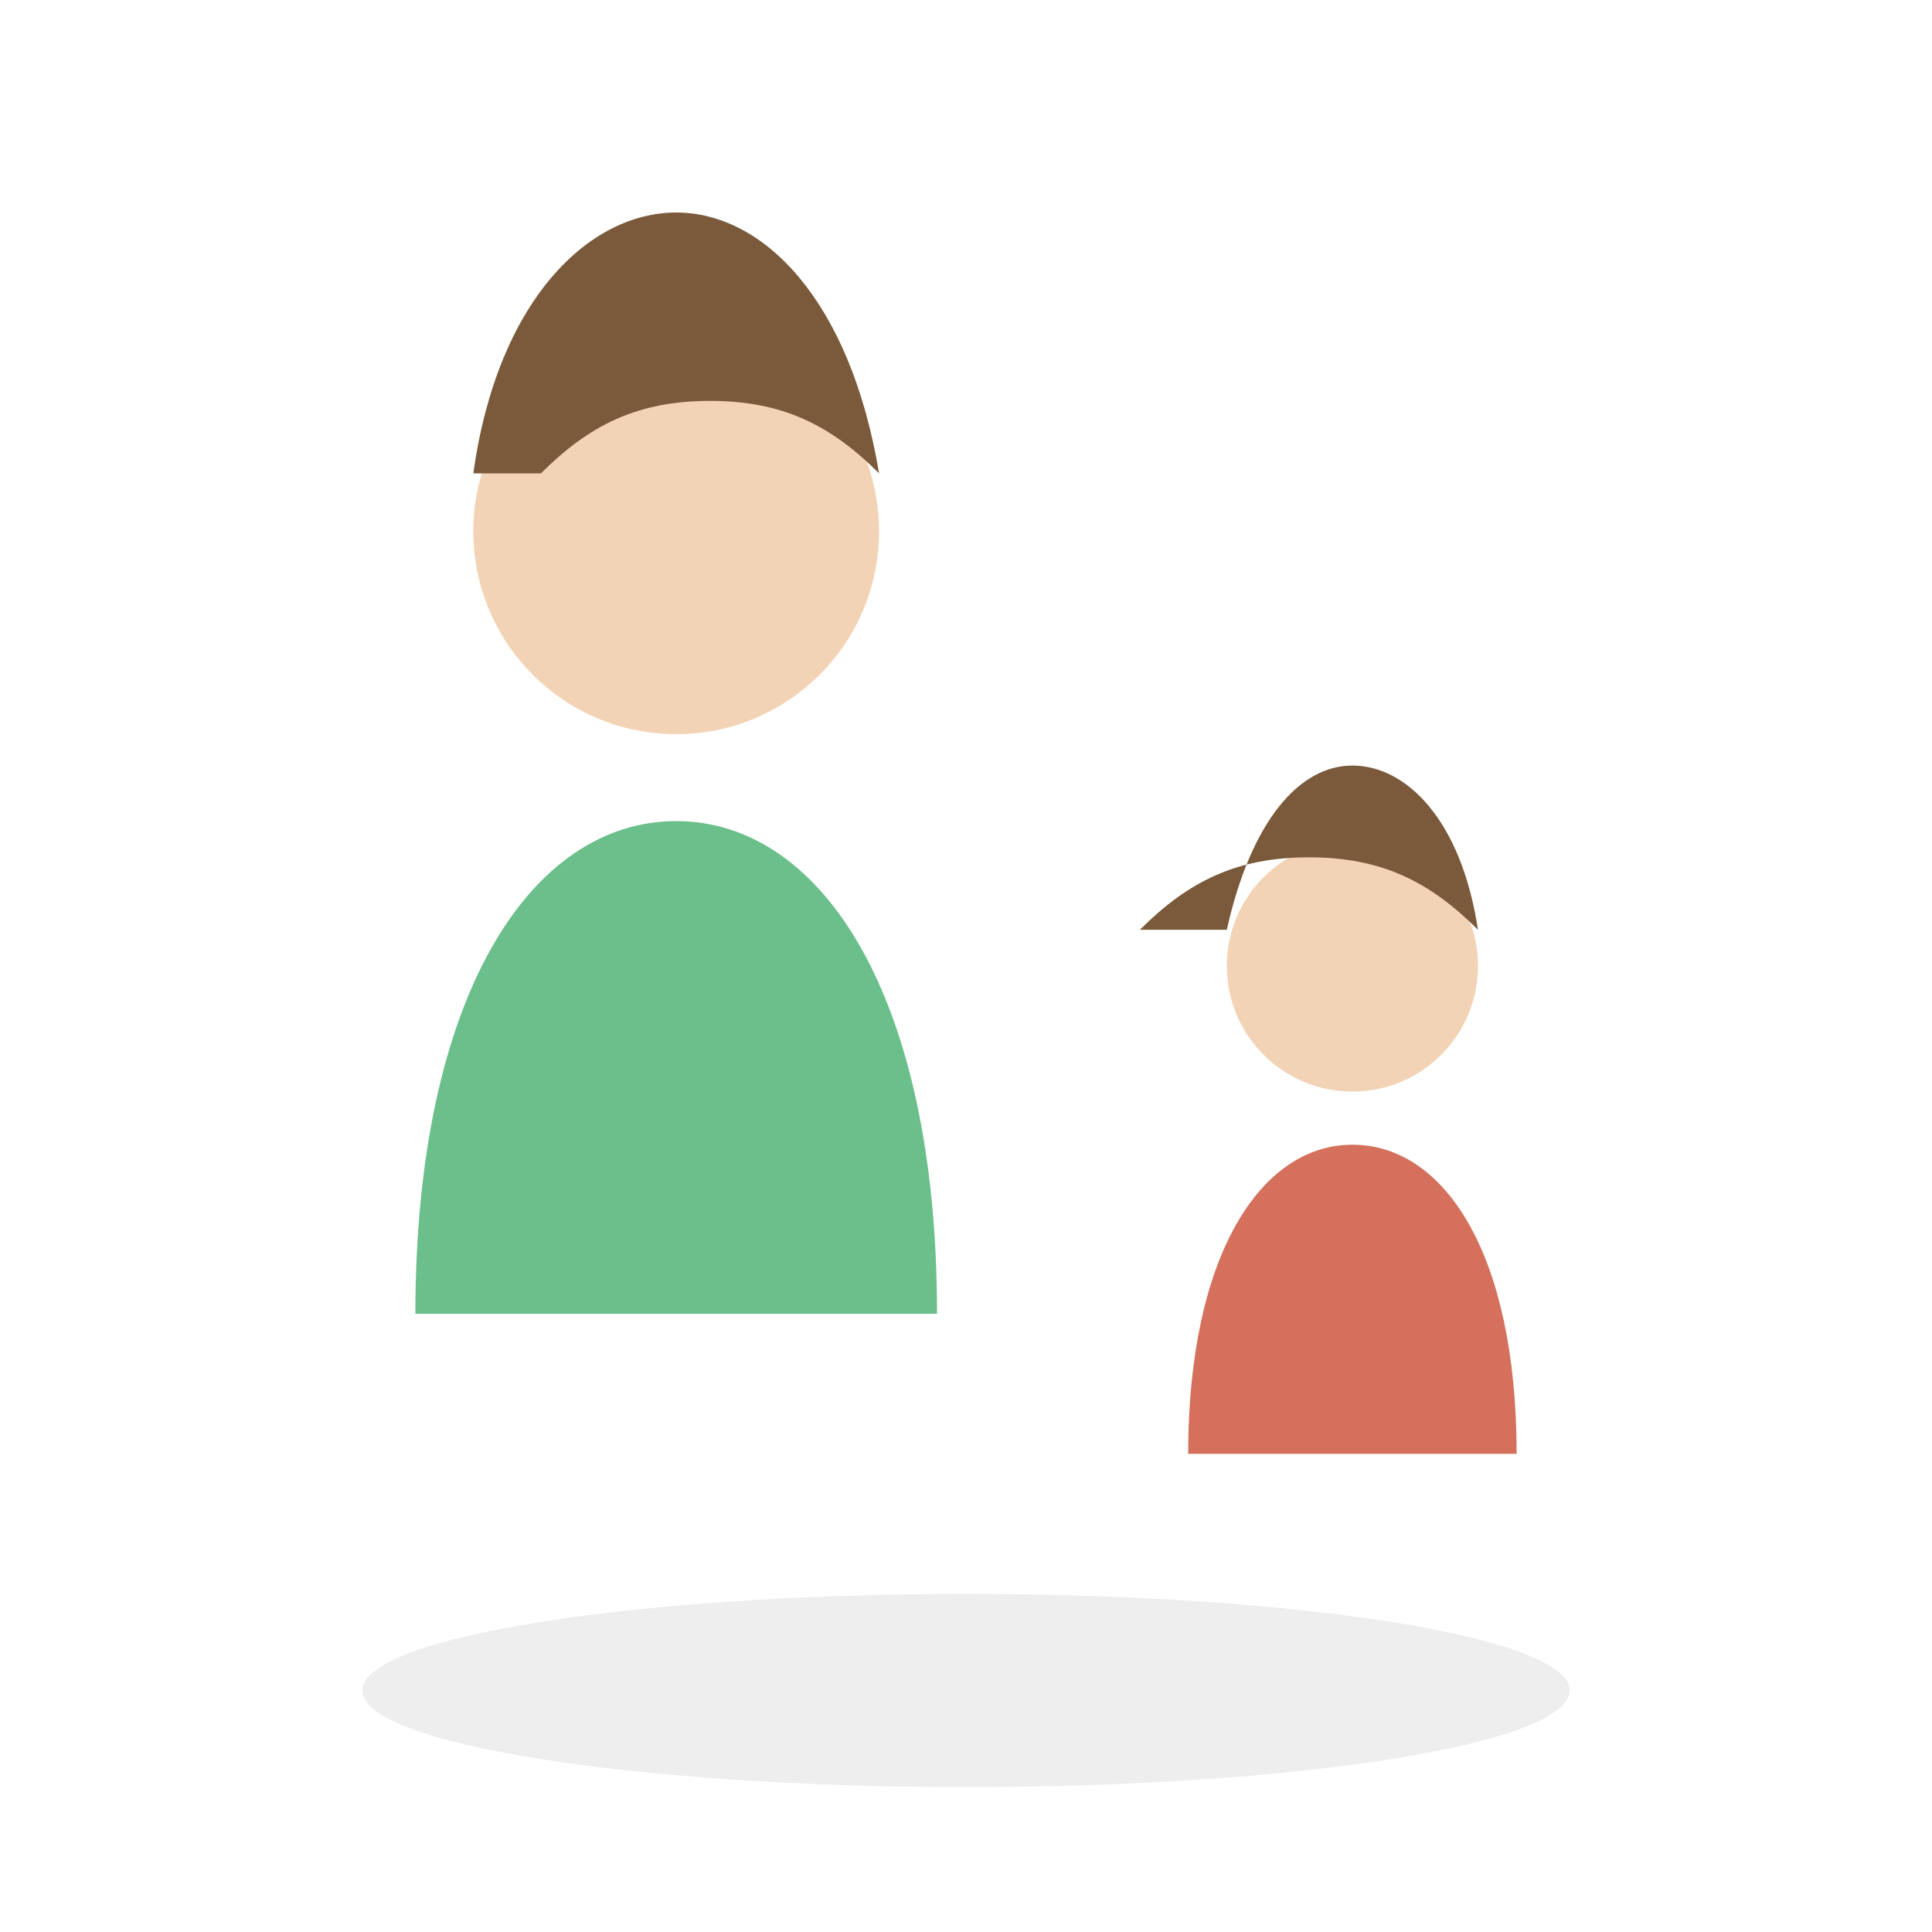
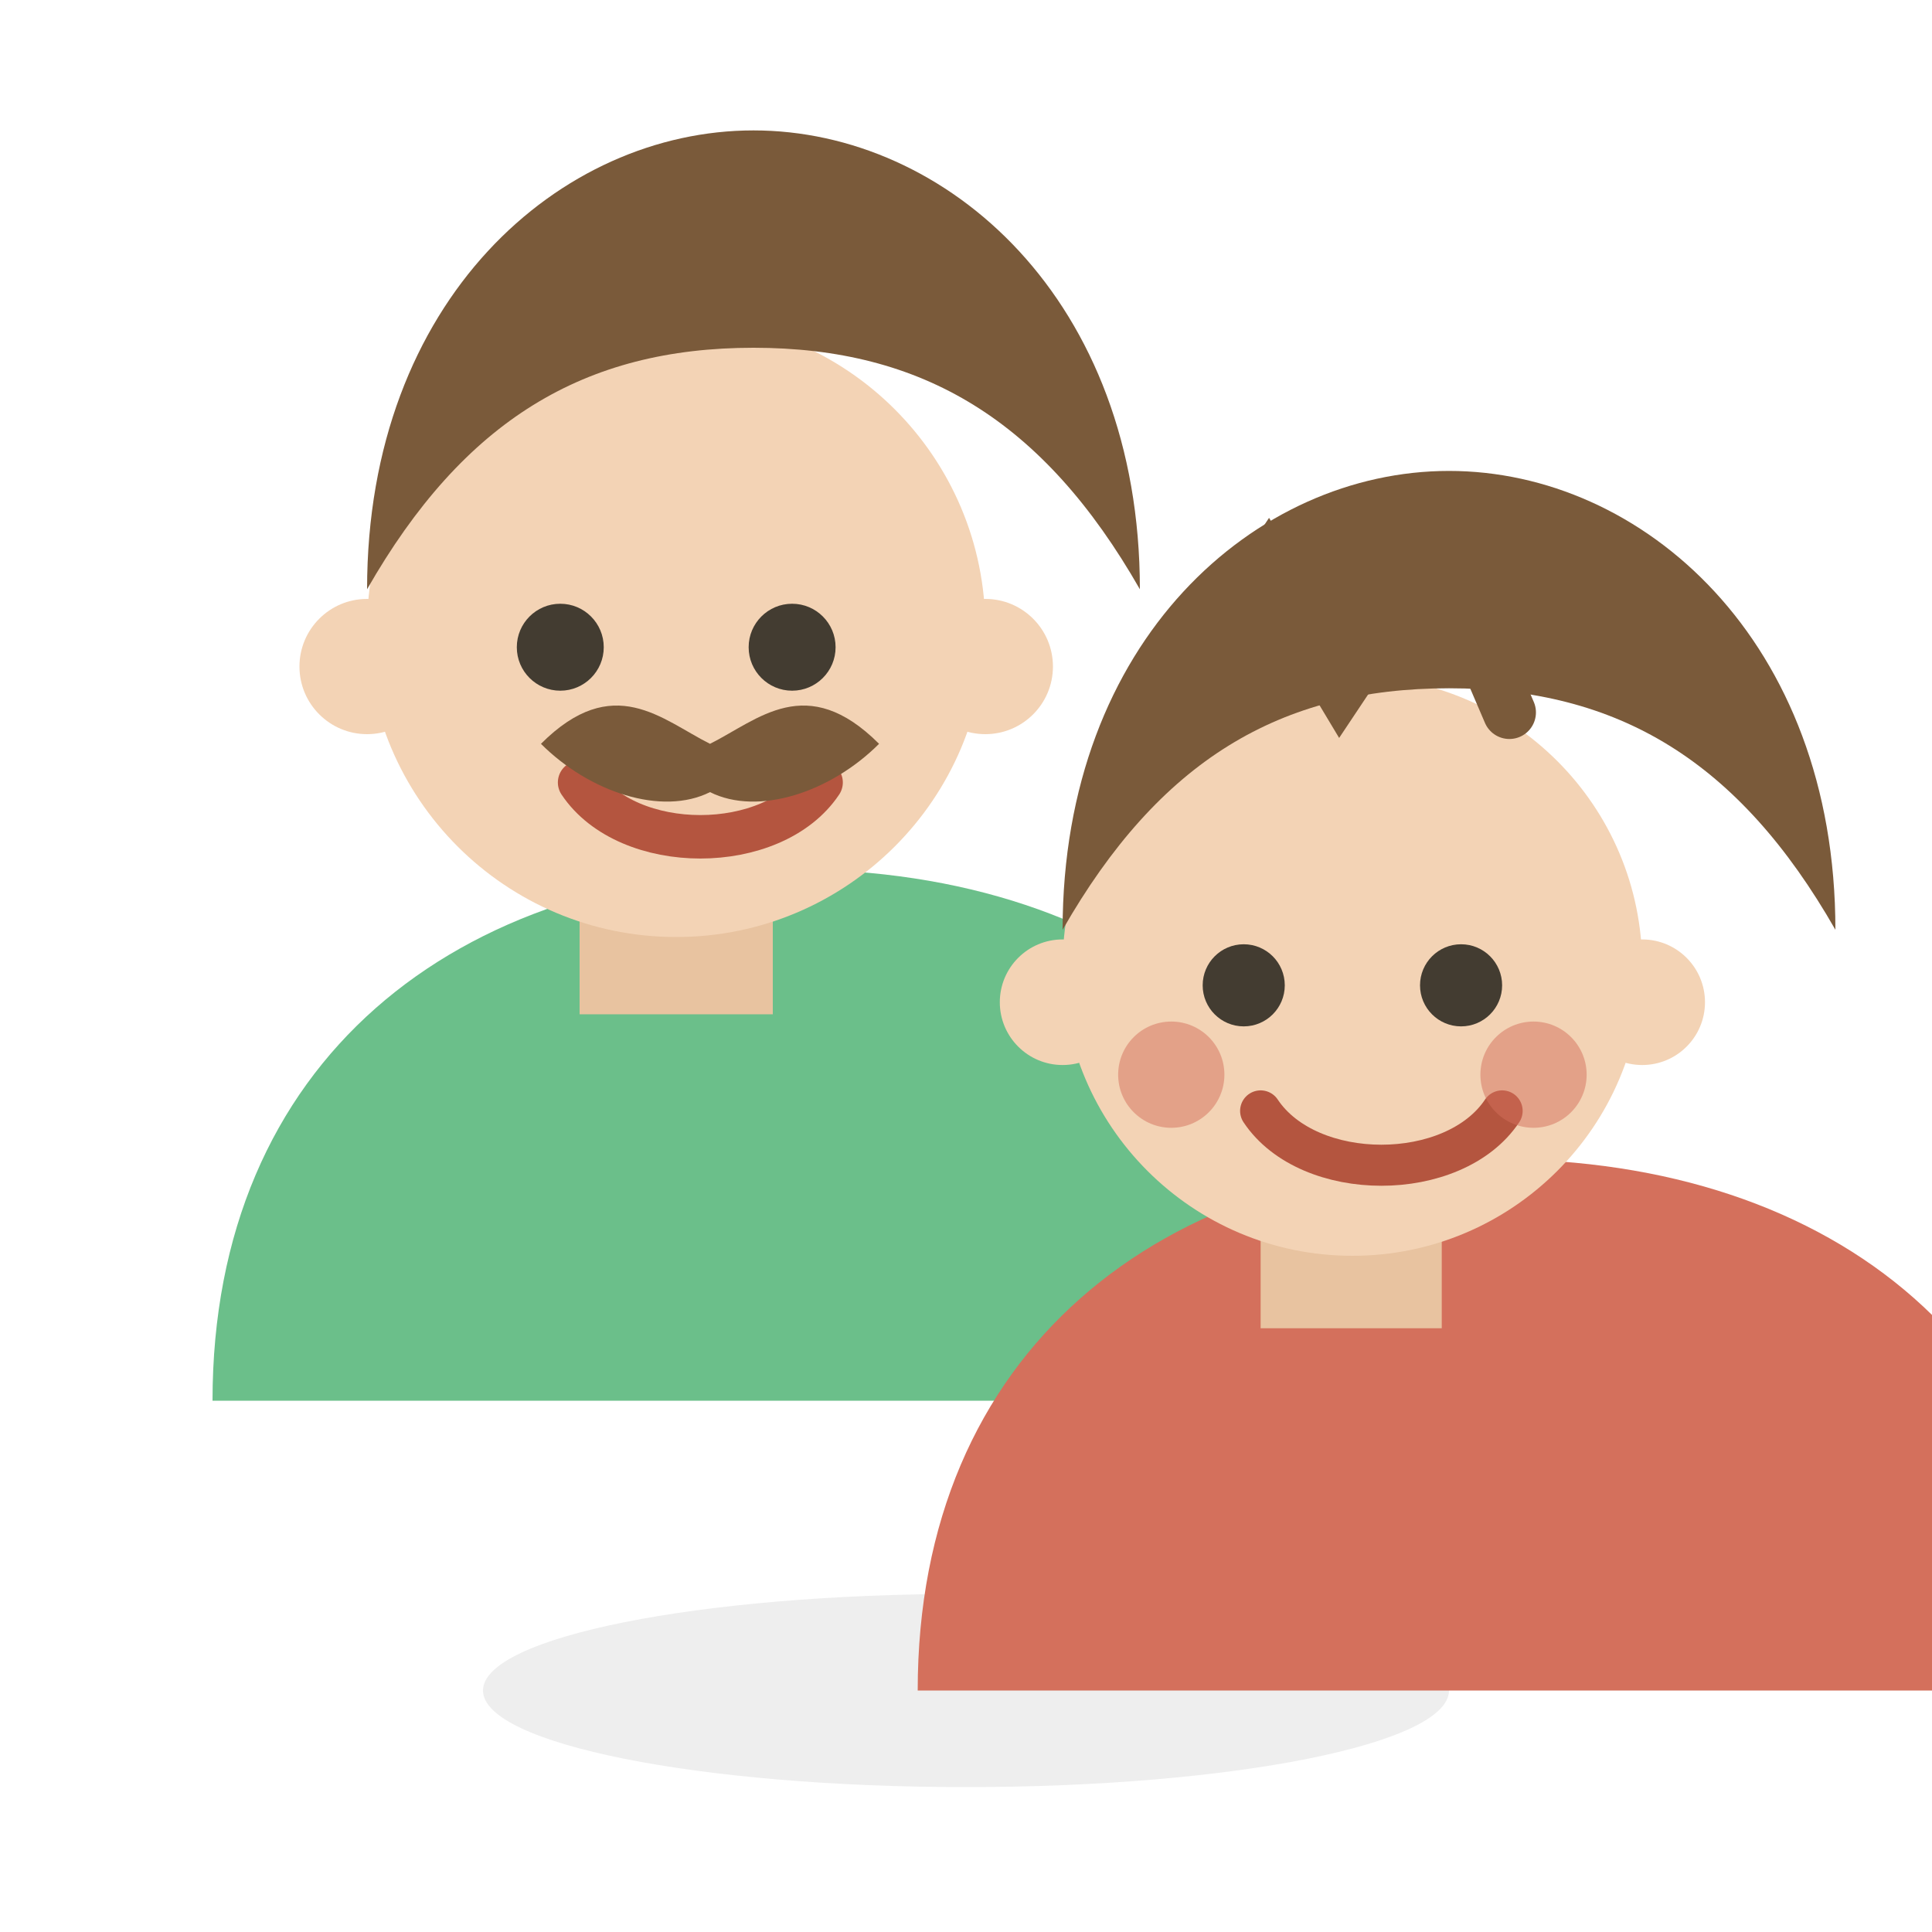
<svg xmlns="http://www.w3.org/2000/svg" viewBox="0 0 80 80" width="80" height="80" role="img" aria-label="아들">
-   <ellipse cx="40" cy="70" rx="25" ry="4" fill="#000" opacity=".07" />
-   <circle cx="28" cy="22" r="8.4" fill="#F3D3B5" />
-   <path d="M17.2 54.4c0-13.2 4.8-20.4 10.8-20.4s10.8 7.2 10.8 20.4z" fill="#6BBF8A" />
-   <path d="M19.6 19.6c1-7.2 4.8-10.8 8.4-10.8s7.2 3.6 8.4 10.8c-2-2-4-3-7-3s-5 1-7 3z" fill="#7A5A3A" />
-   <circle cx="56" cy="40" r="5.2" fill="#F3D3B5" />
-   <path d="M49.2 60.2c0-8.2 3.0-12.8 6.8-12.8s6.8 4.5 6.8 12.8z" fill="#D4705C" />
-   <path d="M50.8 38.5c1-4.5 3.0-6.8 5.2-6.8s4.5 2.2 5.2 6.8c-2-2-4-3-7-3s-5 1-7 3z" fill="#7A5A3A" />
+   <ellipse cx="40" cy="70" rx="20" ry="4" fill="#000" opacity=".07" />
+   <path d="M8.8 58.0c0-14 10-22 24-22s24 8 24 22z" fill="#6BBF8A" />
+   <rect x="24.0" y="34.0" width="8.0" height="8.0" fill="#E8C3A0" />
+   <circle cx="28" cy="26" r="12.8" fill="#F3D3B5" />
+   <circle cx="15.2" cy="27.6" r="2.8" fill="#F3D3B5" />
+   <circle cx="40.8" cy="27.6" r="2.8" fill="#F3D3B5" />
+   <path d="M15.2 24.4c0-12 8-19 16-19s16 7 16 19c-4-7-9-10-16-10s-12 3-16 10z" fill="#7A5A3A" />
+   <circle cx="23.2" cy="26.8" r="1.8" fill="#433C31" />
+   <circle cx="32.8" cy="26.8" r="1.8" fill="#433C31" />
+   <path d="M24.0 32.4c2 3 8 3 10 0" stroke="#B4553F" stroke-width="1.8" stroke-linecap="round" fill="none" />
+   <path d="M22.4 30.8c3-3 5-1 7 0 2-1 4-3 7 0-2 2-5 3-7 2-2 1-5 0-7-2z" fill="#7A5A3A" />
+   <path d="M38.0 70.0c0-14 10-22 24-22s24 8 24 22z" fill="#D4705C" />
+   <rect x="52.2" y="47.5" width="7.5" height="7.5" fill="#E8C3A0" />
+   <circle cx="56" cy="40" r="12.0" fill="#F3D3B5" />
+   <circle cx="44.0" cy="41.5" r="2.6" fill="#F3D3B5" />
+   <circle cx="68.0" cy="41.5" r="2.6" fill="#F3D3B5" />
+   <path d="M44.0 38.5c0-12 8-19 16-19s16 7 16 19c-4-7-9-10-16-10s-12 3-16 10z" fill="#7A5A3A" />
+   <path d="M48.5 29.5l4-6 3 5 4-6 3 7" stroke="#7A5A3A" stroke-width="2.2" stroke-linecap="round" fill="none" />
+   <circle cx="51.5" cy="40.8" r="1.7" fill="#433C31" />
+   <circle cx="60.5" cy="40.8" r="1.7" fill="#433C31" />
+   <path d="M52.2 46.0c2 3 8 3 10 0" stroke="#B4553F" stroke-width="1.7" stroke-linecap="round" fill="none" />
+   <circle cx="48.5" cy="44.5" r="2.2" fill="#D4705C" opacity=".5" />
+   <circle cx="63.5" cy="44.5" r="2.2" fill="#D4705C" opacity=".5" />
</svg>
